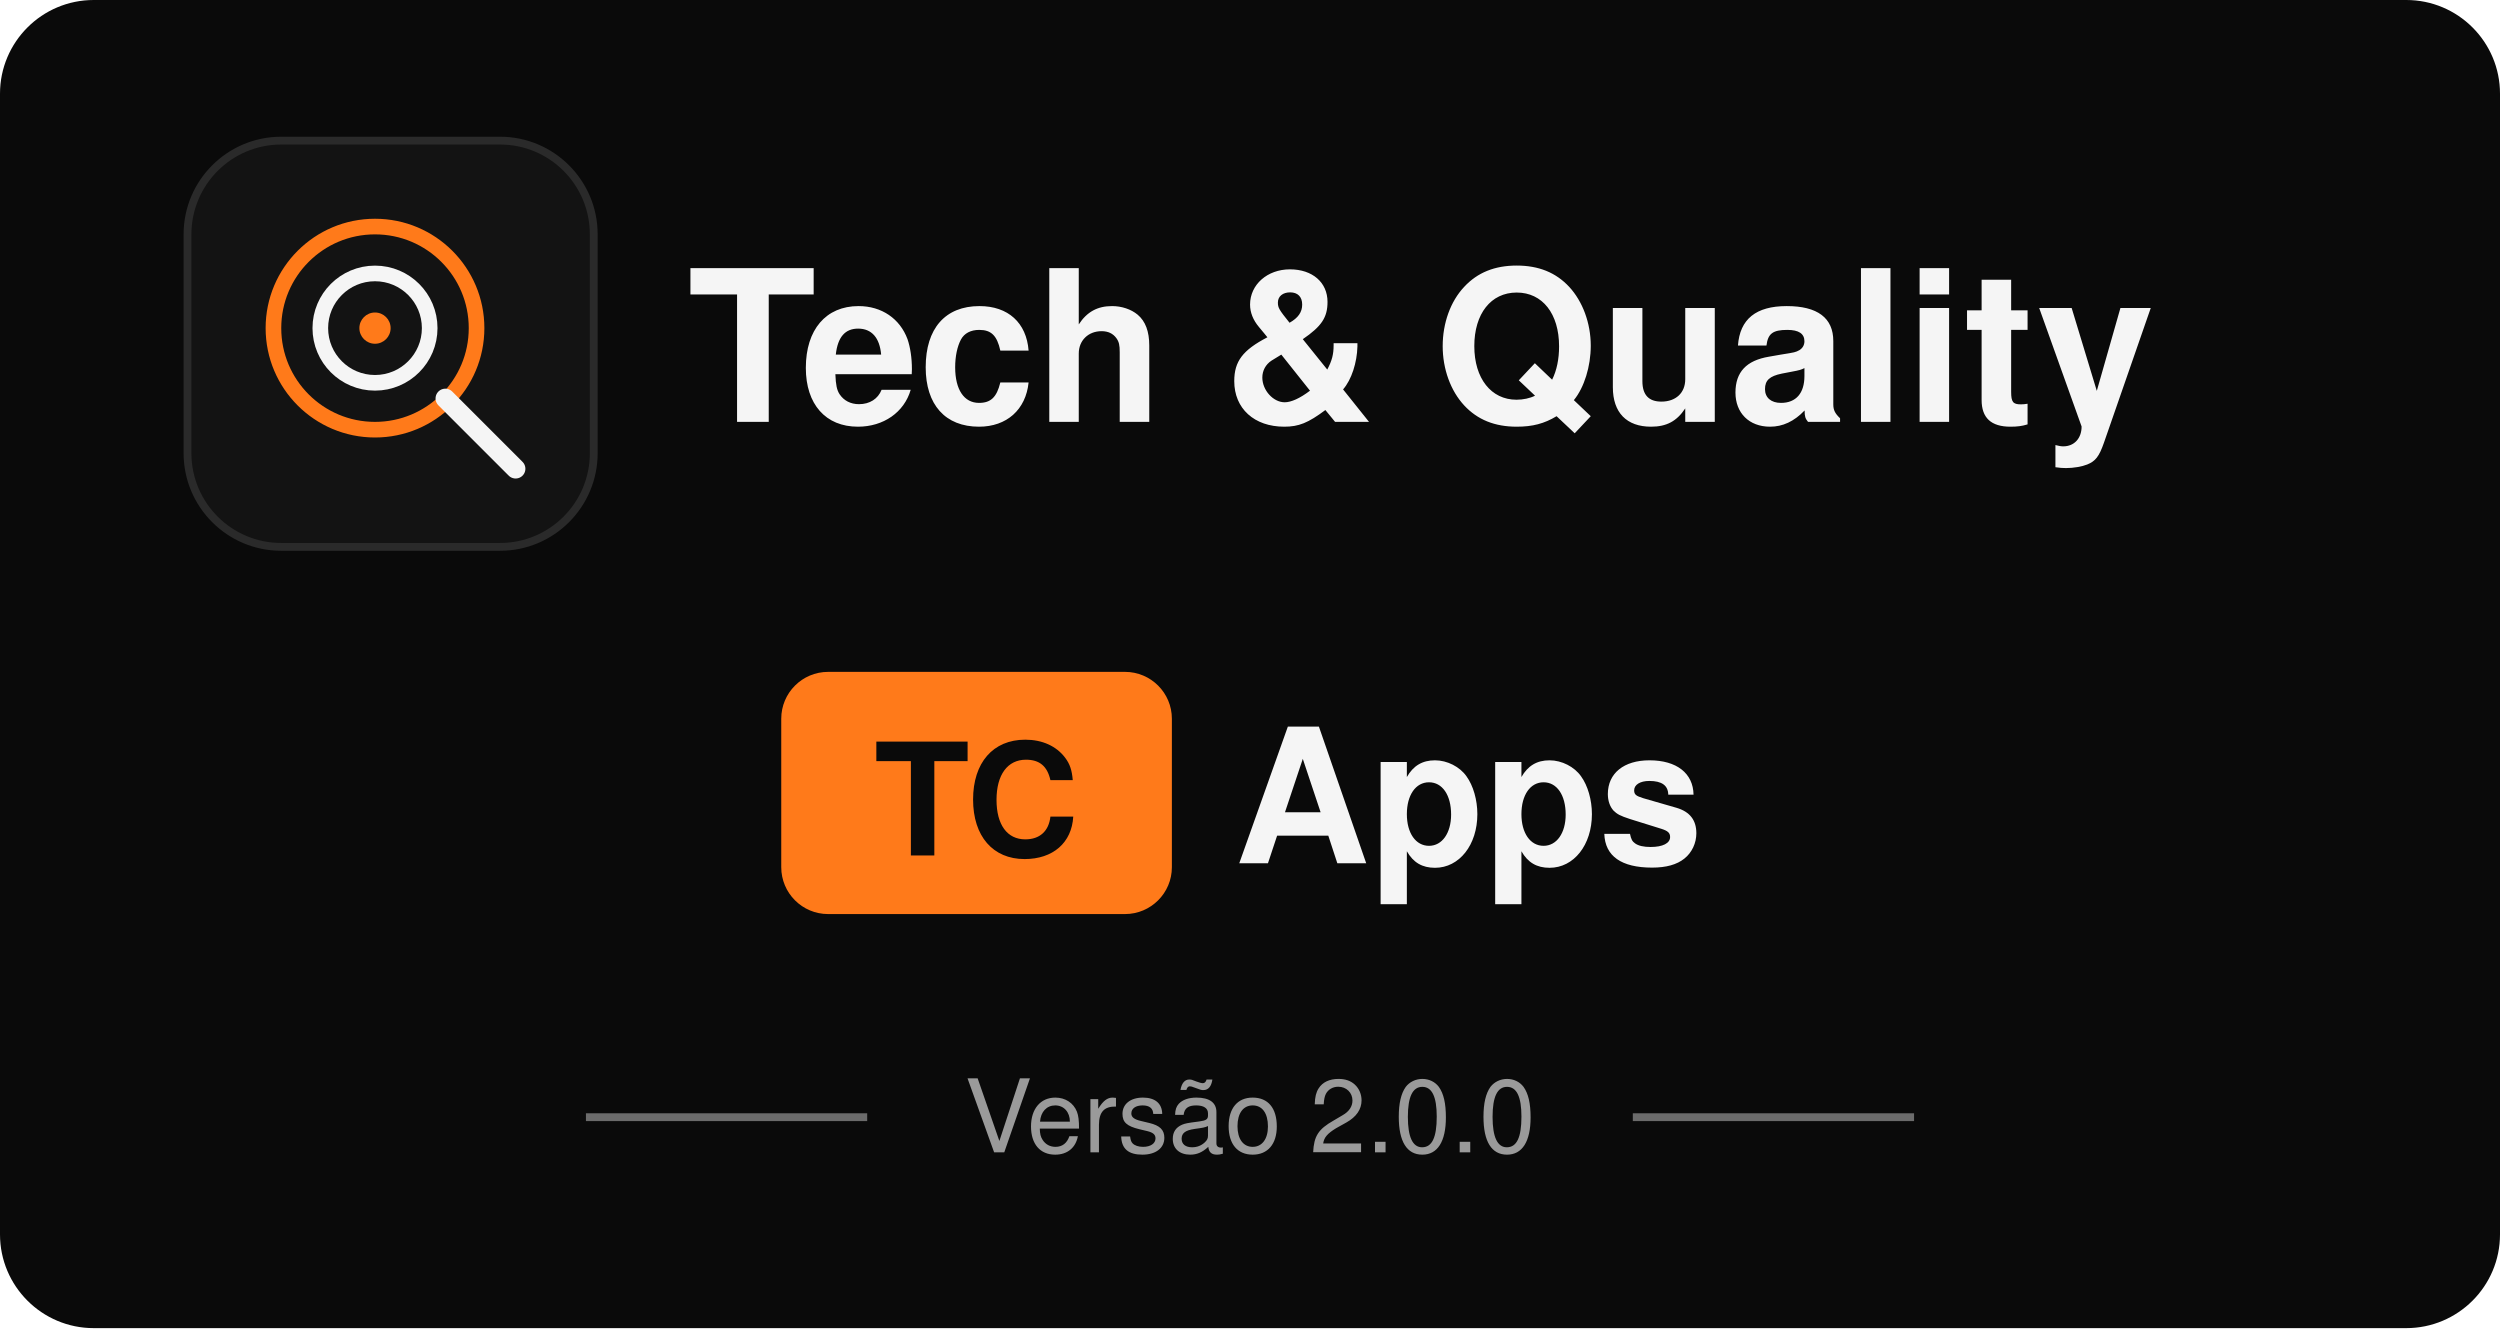
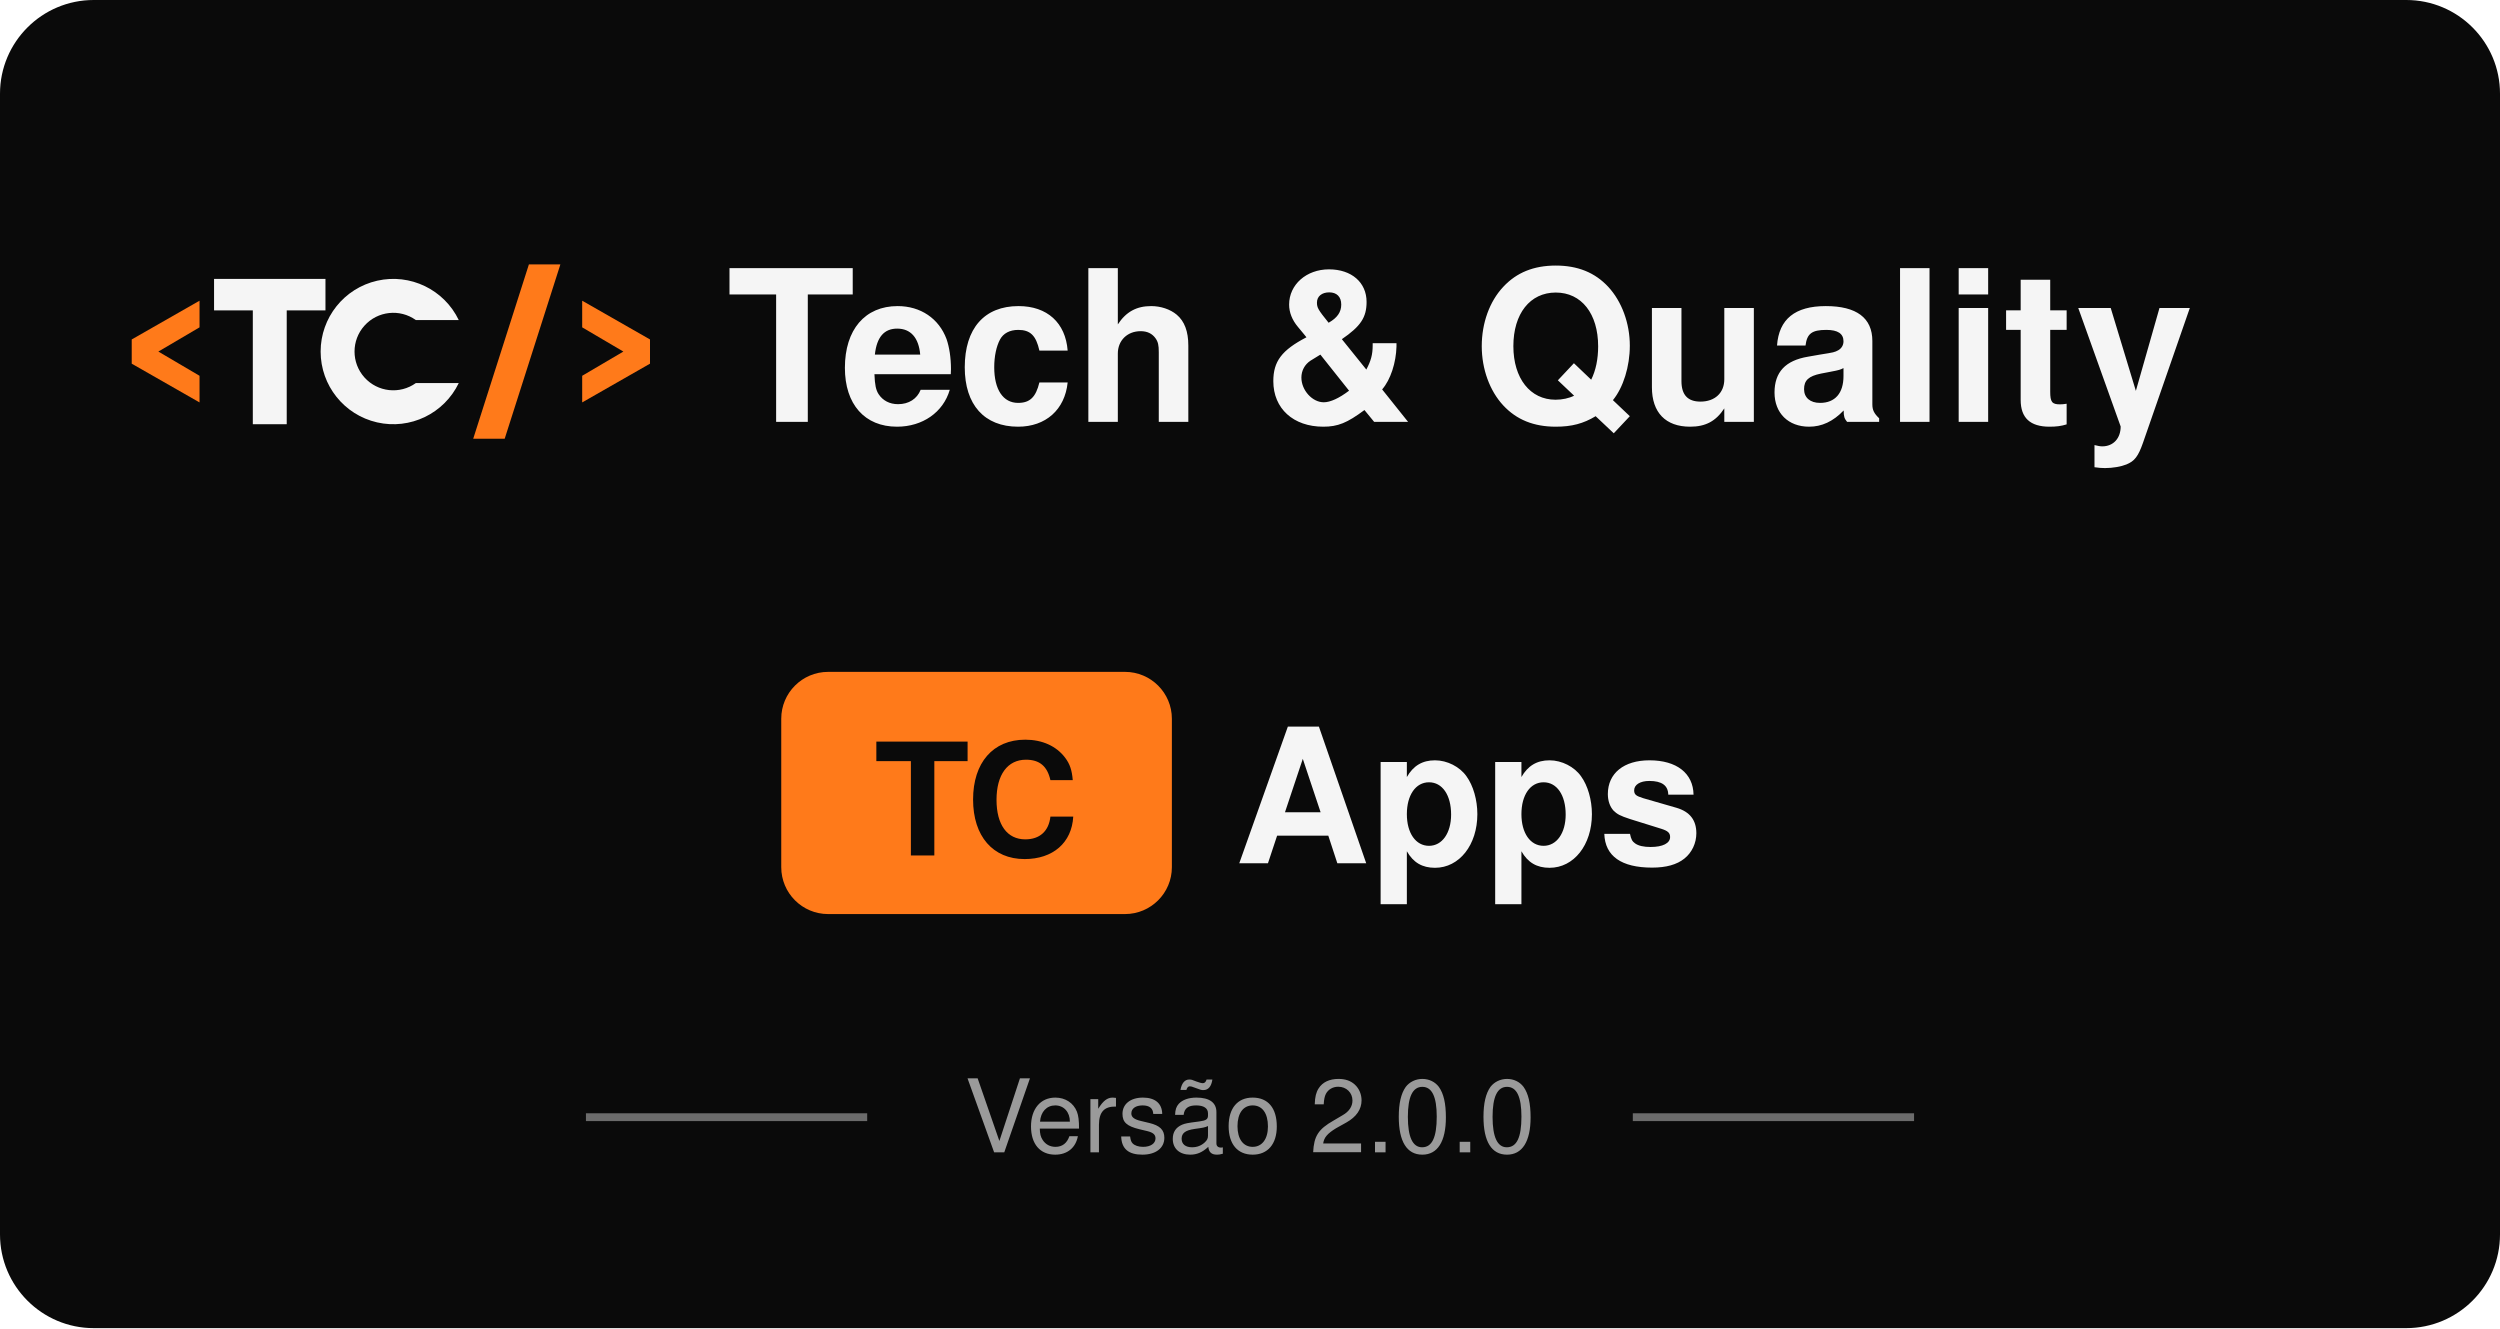
<svg xmlns="http://www.w3.org/2000/svg" viewBox="0 0 640 340" width="640" height="340" role="img" aria-label="Tech &amp; Quality · TC Apps · Versão 2.0.0">
  <rect width="640" height="340" rx="24" fill="#0a0a0a" />
  <g font-family="'Segoe UI','Helvetica Neue',Helvetica,Arial,sans-serif" font-weight="700">
-     <g transform="translate(48 36)">
-       <rect width="104" height="104" rx="24" fill="#131313" stroke="#2a2a2a" stroke-width="2" />
-       <g transform="translate(12 12) scale(2)">
-         <circle cx="18" cy="18" r="13" stroke="#ff7a1a" stroke-width="2" fill="none" />
-         <circle cx="18" cy="18" r="7" stroke="#f5f5f5" stroke-width="2" fill="none" />
-         <circle cx="18" cy="18" r="2" fill="#ff7a1a" />
-         <path d="M27 27L36 36" stroke="#f5f5f5" stroke-width="2.5" stroke-linecap="round" />
-       </g>
+     <g transform="translate(30 59) scale(0.62)">
+       <path d="M34 29 V40 L17 50 L34 60 V71 L6 55 V45 Z" fill="#ff7a1a" />
+       <path d="M40 20 H86 V33 H70 V80 H56 V33 H40 Z" fill="#f5f5f5" />
+       <path d="M141.04 37 A30 30 0 1 0 141.04 63 H123.33 A16 16 0 1 1 123.33 37 Z" fill="#f5f5f5" />
+       <path d="M170 14 H183 L160 86 H147 Z" fill="#ff7a1a" />
+       <path d="M192 29 L220 45 V55 L192 71 V60 L209 50 L192 40 Z" fill="#ff7a1a" />
    </g>
-     <text x="176" y="108" font-size="54" fill="#f5f5f5" textLength="416" lengthAdjust="spacingAndGlyphs">Tech &amp; Quality</text>
+     <text x="186" y="108" font-size="54" fill="#f5f5f5" textLength="410" lengthAdjust="spacingAndGlyphs">Tech &amp; Quality</text>
    <rect x="200" y="172" width="100" height="62" rx="12" fill="#ff7a1a" />
    <text x="250" y="219" font-size="40" fill="#0a0a0a" text-anchor="middle">TC</text>
    <text x="316" y="221" font-size="48" fill="#f5f5f5">Apps</text>
    <line x1="150" y1="286" x2="222" y2="286" stroke="#6b6b6b" stroke-width="2" />
    <text x="320" y="295" font-size="26" font-weight="500" fill="#9a9a9a" text-anchor="middle">Versão 2.0.0</text>
    <line x1="418" y1="286" x2="490" y2="286" stroke="#6b6b6b" stroke-width="2" />
  </g>
</svg>
